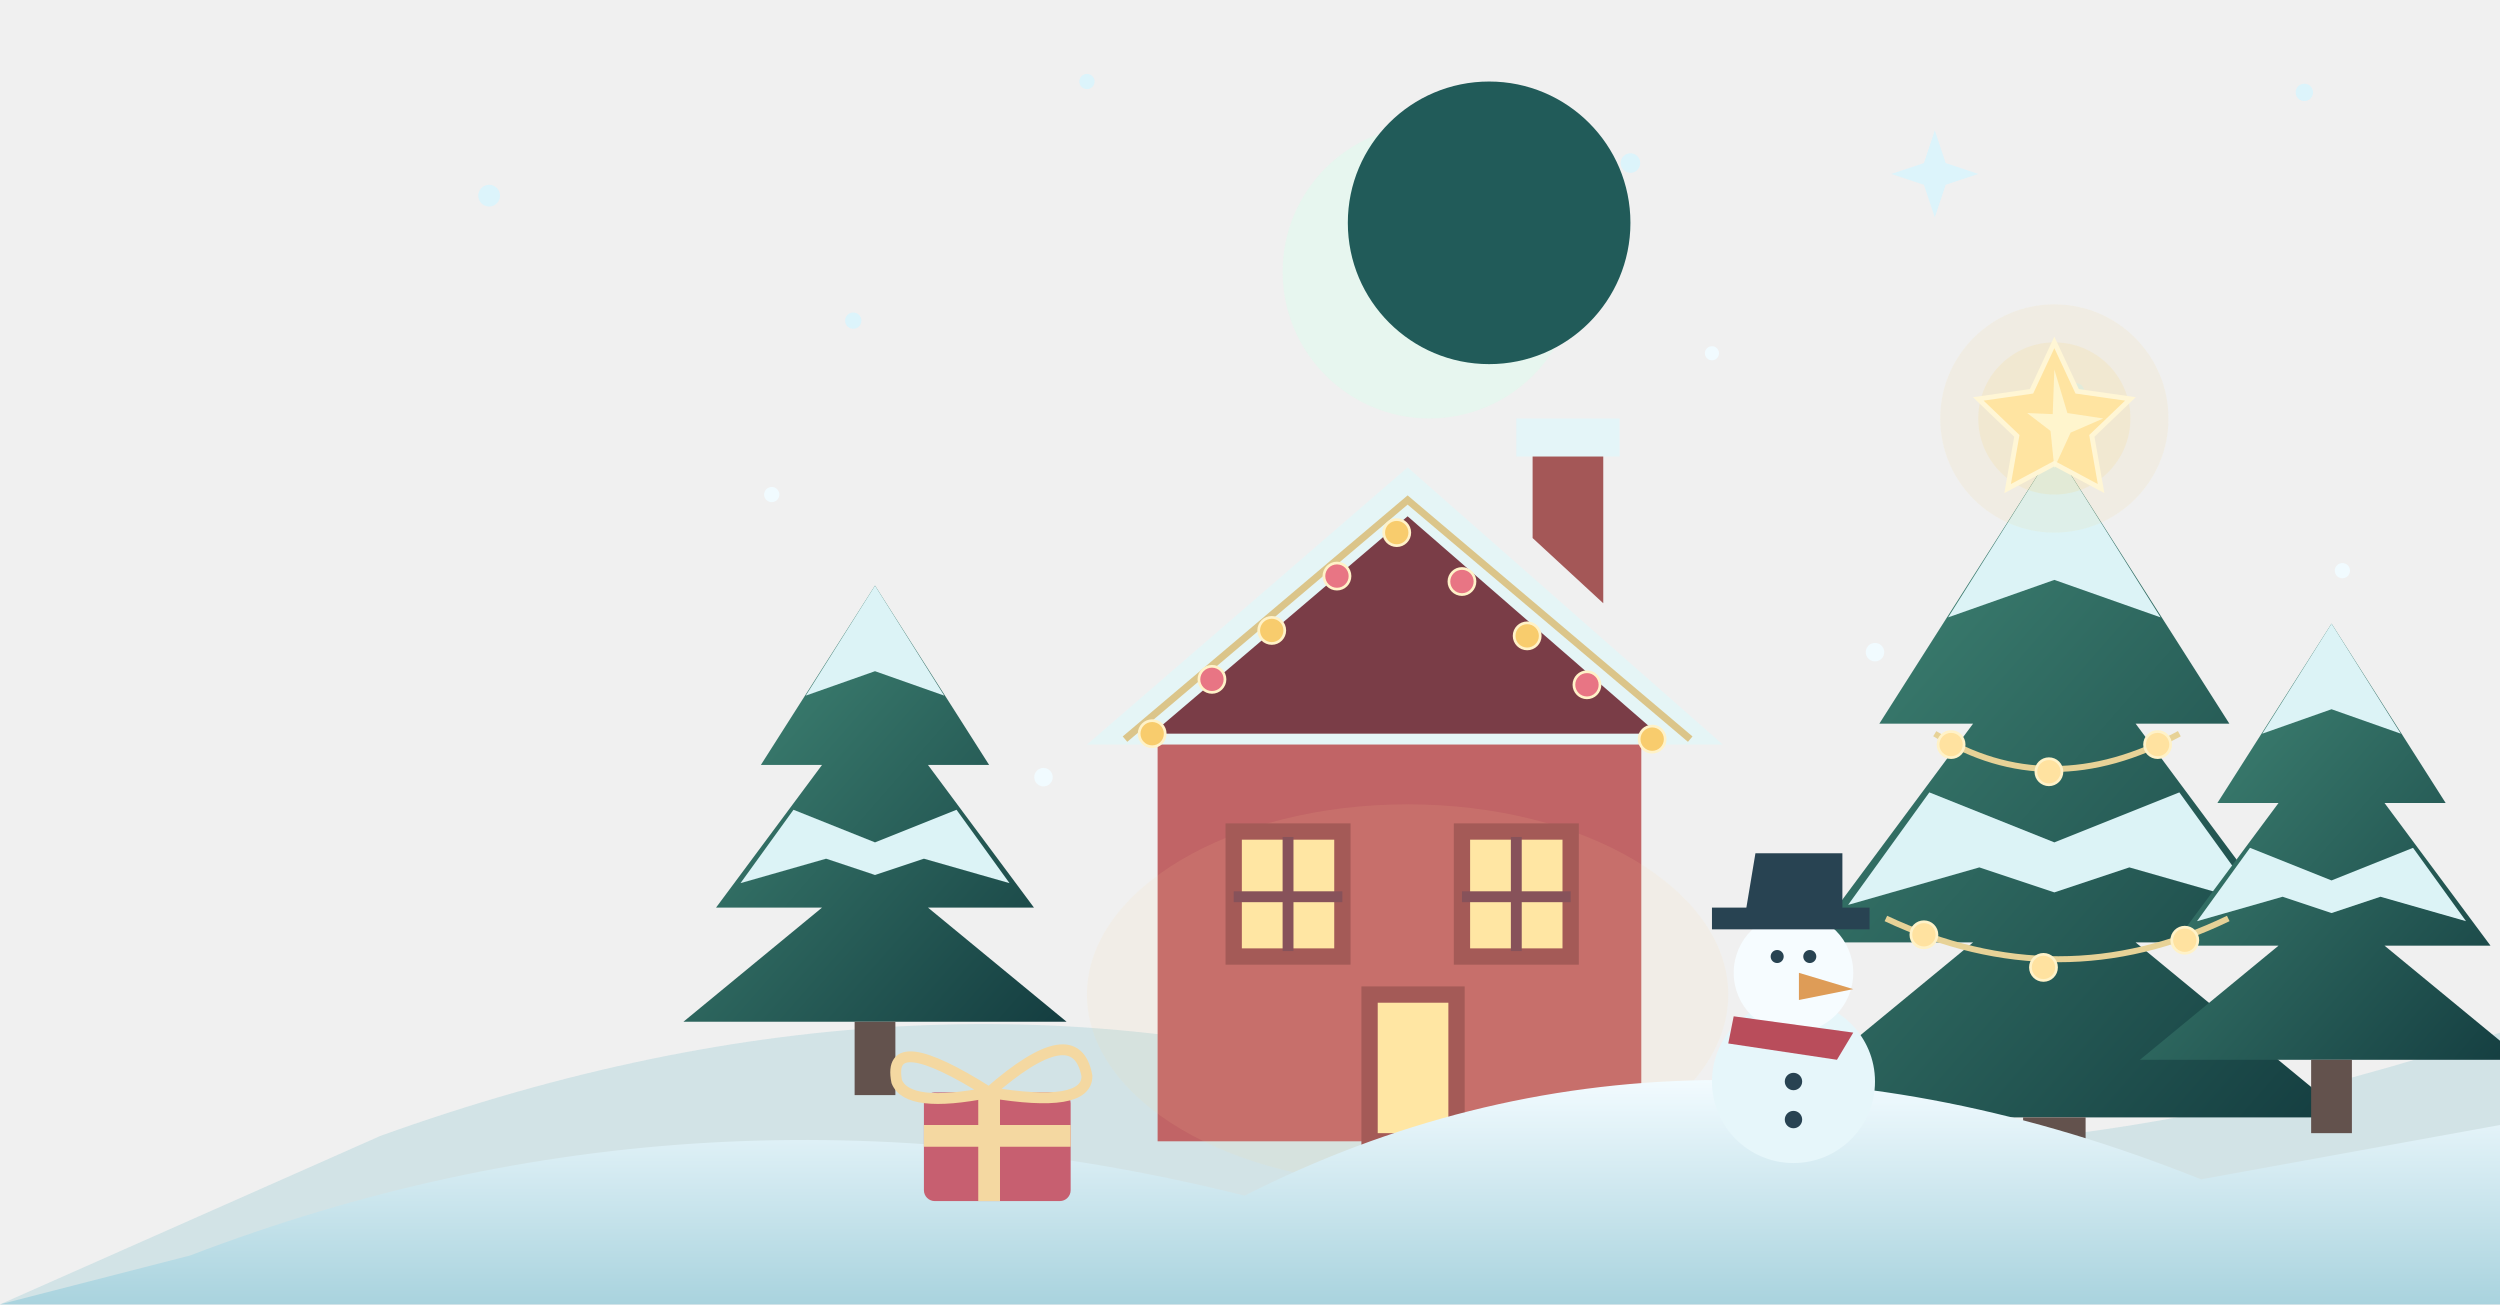
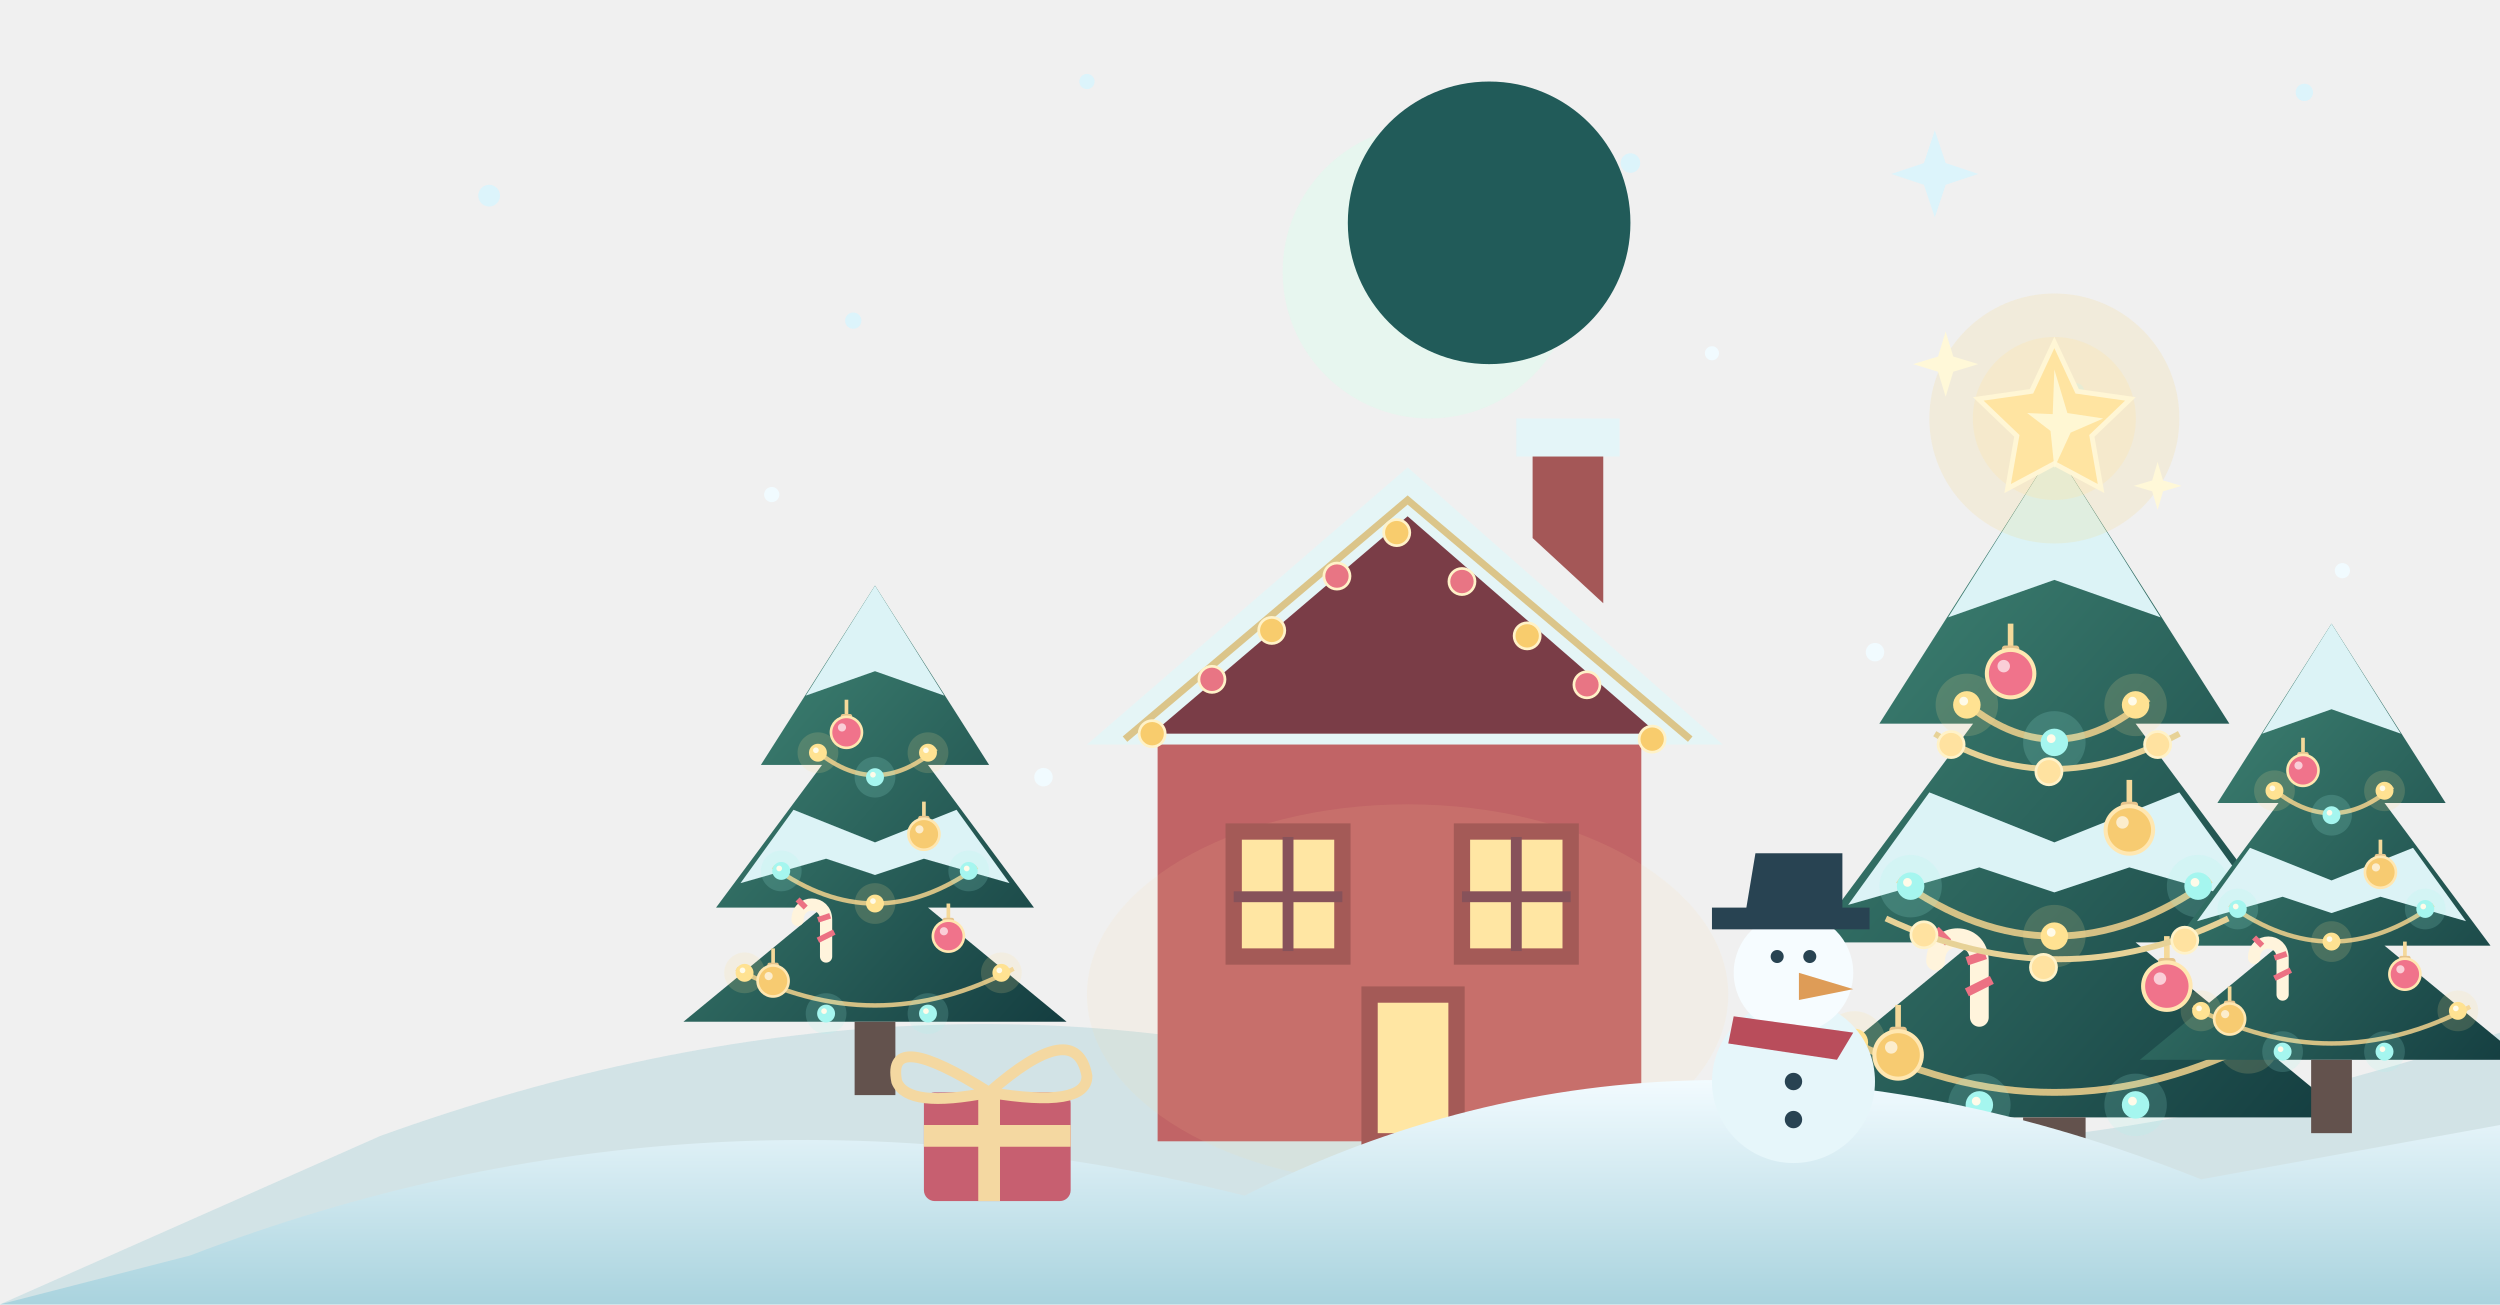
<svg xmlns="http://www.w3.org/2000/svg" width="460" height="240" viewBox="0 0 460 240">
  <style>
    .window-lights { animation:warm-lights 4.6s ease-in-out infinite alternate; }
    .roof-lights { animation:warm-lights 3.8s ease-in-out -1.8s infinite alternate; }
-     .tree-star { animation:star-light 5s ease-in-out infinite alternate; transform-box:fill-box; transform-origin:center; }
-     .banner-snow { animation:local-snow 11s linear infinite; }
+     .tree-star { animation:star-light 3.6s ease-in-out infinite alternate; }
+     .star-glints { animation:star-glints 4.1s ease-in-out infinite; }
+     .tree-lights { animation:tree-lights 3.6s ease-in-out infinite alternate; }
+     .tree-lights-cool { animation-delay:-2s; }
+     .banner-snow { animation:local-snow 8s linear infinite; }
    @keyframes warm-lights { from {opacity:.55} to {opacity:1} }
-     @keyframes star-light { from {opacity:.65} to {opacity:1} }
+     @keyframes star-light { from {opacity:.72} to {opacity:1} }
+     @keyframes star-glints { 0%,20%,80%,100% {opacity:.1} 50% {opacity:1} }
+     @keyframes tree-lights { from {opacity:.35} to {opacity:1} }
    @keyframes local-snow { from {transform:translateY(-8px);opacity:.25} 35% {opacity:.7} to {transform:translateY(29px);opacity:.2} }
-     @media(prefers-reduced-motion:reduce) { .window-lights,.roof-lights,.tree-star,.banner-snow {animation:none} }
+     @media(prefers-reduced-motion:reduce) { .window-lights,.roof-lights,.tree-star,.star-glints,.tree-lights,.banner-snow {animation:none} }
  </style>
  <defs>
    <linearGradient id="snow" x2="0" y2="1">
      <stop stop-color="#f2fbff" />
      <stop offset="1" stop-color="#a9d3de" />
    </linearGradient>
    <linearGradient id="fir" x2="1" y2="1">
      <stop stop-color="#458e7b" />
      <stop offset="1" stop-color="#143d40" />
    </linearGradient>
+     <g id="bulb">
+       <circle r="5" fill="currentColor" opacity=".16" />
+       <circle r="2.2" fill="currentColor" />
+       <circle cx="-.5" cy="-.6" r=".7" fill="#fffbe9" />
+     </g>
+     <g id="bauble">
+       <path d="M0-8v4" stroke="#f5d99a" stroke-width=".9" />
+       <rect x="-1.4" y="-4.5" width="2.8" height="2" rx=".5" fill="#e6c48d" />
+       <circle r="3.8" fill="currentColor" stroke="#ffe7b1" stroke-width=".65" />
+       <circle cx="-1.1" cy="-1.2" r="1" fill="#fff" opacity=".65" />
+     </g>
    <g id="tree">
      <path d="M0-83-28-39h15L-39-4h26L-47 24h94L13-4h26L13-39h15Z" fill="url(#fir)" />
      <path d="m0-83-17 27 17-6 17 6Zm-20 55-13 18 21-6 12 4 12-4 21 6-13-18-20 8Z" fill="#dcf3f6" />
      <path d="M-5 24H5V42H-5Z" fill="#63524d" />
+       <path d="M-15-43q15 13 30 0M-25-14q25 18 50 0M-34 11q34 18 68 0" fill="none" stroke="#f2d28d" stroke-width="1.1" opacity=".85" />
+       <g class="tree-lights" color="#ffe292">
+         <use href="#bulb" x="-14" y="-42" />
+         <use href="#bulb" x="13" y="-42" />
+         <use href="#bulb" x="0" y="-5" />
+         <use href="#bulb" x="-32" y="12" />
+         <use href="#bulb" x="31" y="12" />
+       </g>
+       <g class="tree-lights tree-lights-cool" color="#a5f6ef">
+         <use href="#bulb" x="0" y="-36" />
+         <use href="#bulb" x="-23" y="-13" />
+         <use href="#bulb" x="23" y="-13" />
+         <use href="#bulb" x="-12" y="22" />
+         <use href="#bulb" x="13" y="22" />
+       </g>
+       <g color="#f0738b">
+         <use href="#bauble" x="-7" y="-47" />
+         <use href="#bauble" x="18" y="3" />
+       </g>
+       <g color="#f7cb71">
+         <use href="#bauble" x="12" y="-22" />
+         <use href="#bauble" x="-25" y="14" />
+       </g>
+       <path d="M-12 8V-1c0-5-7-5-7 0" fill="none" stroke="#fff4dc" stroke-width="3" stroke-linecap="round" />
+       <path d="m-14 4 4-2m-4-3 3-1m-6-2-2-2" fill="none" stroke="#ec7183" stroke-width="1.4" />
    </g>
  </defs>
  <g fill="#d5f5ff" opacity=".75">
    <circle cx="90" cy="36" r="2" />
    <circle cx="200" cy="15" r="1.4" />
    <circle cx="300" cy="30" r="1.8" />
    <circle cx="424" cy="17" r="1.6" />
    <circle cx="157" cy="59" r="1.5" />
    <circle cx="382" cy="72" r="1.5" />
    <path d="m356 24 2 6 6 2-6 2-2 6-2-6-6-2 6-2Z" />
  </g>
  <circle cx="263" cy="50" r="27" fill="#e6f6ee" opacity=".9" />
  <circle cx="274" cy="41" r="26" fill="#215b59" />
  <path d="M70 209Q170 173 260 200T460 190V240H0Z" fill="#8dc5cf" opacity=".3" />
  <use href="#tree" transform="translate(378 178) scale(1.15)" />
  <use href="#tree" transform="translate(429 177) scale(.75)" />
  <use href="#tree" transform="translate(161 170) scale(.75)" />
  <g class="tree-star">
-     <circle cx="378" cy="77" r="21" fill="#f8d16c" opacity=".1" />
-     <circle cx="378" cy="77" r="14" fill="#f8d16c" opacity=".15" />
+     <circle cx="378" cy="77" r="23" fill="#f8d16c" opacity=".16" />
+     <circle cx="378" cy="77" r="15" fill="#ffe4a1" opacity=".25" />
    <path d="m378 63 4.2 9 9.8 1.4-7.1 6.8 1.7 9.7-8.6-4.6-8.6 4.6 1.7-9.7-7.1-6.8 9.8-1.4Z" fill="#ffe4a1" stroke="#fff6d5" stroke-width=".9" />
-     <path d="m378 68 2.4 8 6.6 1-6 2.6-3 6.5-.7-6.8-4.3-3.3 4.7.2Z" fill="#fff9d8" opacity=".8" />
+     <path d="m378 68 2.4 8 6.6 1-6 2.6-3 6.5-.7-6.8-4.3-3.3 4.7.2Z" fill="#fff9d8" opacity=".9" />
+   </g>
+   <g class="star-glints" fill="#fff8d8">
+     <path d="m358 61 1.4 4.6 4.6 1.4-4.6 1.4-1.4 4.6-1.4-4.6-4.6-1.4 4.6-1.4Z" />
+     <path d="m397 85 1 3.4 3.4 1-3.4 1-1 3.4-1-3.4-3.4-1 3.4-1Z" />
  </g>
  <path d="M213 136h89v74h-89Z" fill="#c16466" />
  <path d="m200 137 59-51 58 51Z" fill="#e5f5f6" />
  <path d="m212 135 47-40 46 40Z" fill="#7a3d47" />
  <path d="M282 99V79h13v32" fill="#a45757" />
  <path d="M279 77h19v7h-19Z" fill="#e4f5f8" />
  <g class="window-lights">
    <ellipse cx="259" cy="183" rx="59" ry="35" fill="#ffd995" opacity=".1" />
    <g fill="#ffe6a3" stroke="#a45a57" stroke-width="3">
      <path d="M227 153h20v23h-20Zm42 0h20v23h-20Z" />
      <path d="M252 183h16v27h-16Z" />
    </g>
  </g>
  <path d="M237 154v21m-10-10h20m32-11v21m-10-10h20" stroke="#87525a" stroke-width="2" />
  <path d="m207 136 52-44 52 44" fill="none" stroke="#dbc58a" stroke-width="1.3" />
  <g class="roof-lights" stroke="#fff2c8" stroke-width=".5">
    <g fill="#f8cc6d">
      <circle cx="212" cy="135" r="2.4" />
      <circle cx="234" cy="116" r="2.4" />
      <circle cx="257" cy="98" r="2.4" />
      <circle cx="281" cy="117" r="2.4" />
      <circle cx="304" cy="136" r="2.4" />
    </g>
    <g fill="#e87584">
      <circle cx="223" cy="125" r="2.4" />
      <circle cx="246" cy="106" r="2.4" />
      <circle cx="269" cy="107" r="2.4" />
      <circle cx="292" cy="126" r="2.4" />
    </g>
    <path d="M356 135q21 13 45 0m-54 34q32 15 63 0" fill="none" stroke="#e7d297" stroke-width="1.1" />
    <g fill="#ffe2a0">
      <circle cx="359" cy="137" r="2.4" />
      <circle cx="377" cy="142" r="2.4" />
      <circle cx="397" cy="137" r="2.4" />
      <circle cx="354" cy="172" r="2.4" />
      <circle cx="376" cy="178" r="2.4" />
      <circle cx="402" cy="173" r="2.4" />
    </g>
  </g>
  <g class="banner-snow" fill="#f1fbff">
    <circle cx="142" cy="91" r="1.4" />
    <circle cx="192" cy="143" r="1.7" />
    <circle cx="315" cy="65" r="1.3" />
    <circle cx="345" cy="120" r="1.7" />
    <circle cx="431" cy="105" r="1.4" />
  </g>
  <path d="M35 231q94-36 194-11 81-41 176-3l55-10v33H0Z" fill="url(#snow)" />
  <g transform="translate(330 203)">
    <circle cy="-4" r="15" fill="#e6f6fa" />
    <circle cy="-24" r="11" fill="#f6fcff" />
    <path d="M-9-34h18v-12H-7Z" fill="#284352" />
    <path d="M-15-34h29" stroke="#284352" stroke-width="4" />
    <path d="m-11-16 22 3-3 5-20-3Z" fill="#b94d5b" />
    <path d="m1-24 10 3-10 2Z" fill="#de9c57" />
    <g fill="#284352">
      <circle cx="-3" cy="-27" r="1.2" />
      <circle cx="3" cy="-27" r="1.2" />
      <circle cy="-4" r="1.6" />
      <circle cy="3" r="1.6" />
    </g>
  </g>
  <g transform="translate(185 219)">
    <rect x="-15" y="-18" width="27" height="20" rx="2" fill="#c75f70" />
    <path d="M-3-18V2m-12-12h27" stroke="#f4d8a1" stroke-width="4" />
    <path d="M-3-18q-19-12-17-2 2 5 17 2 16-14 18-3 0 6-18 3" fill="none" stroke="#f4d8a1" stroke-width="2" />
  </g>
</svg>
